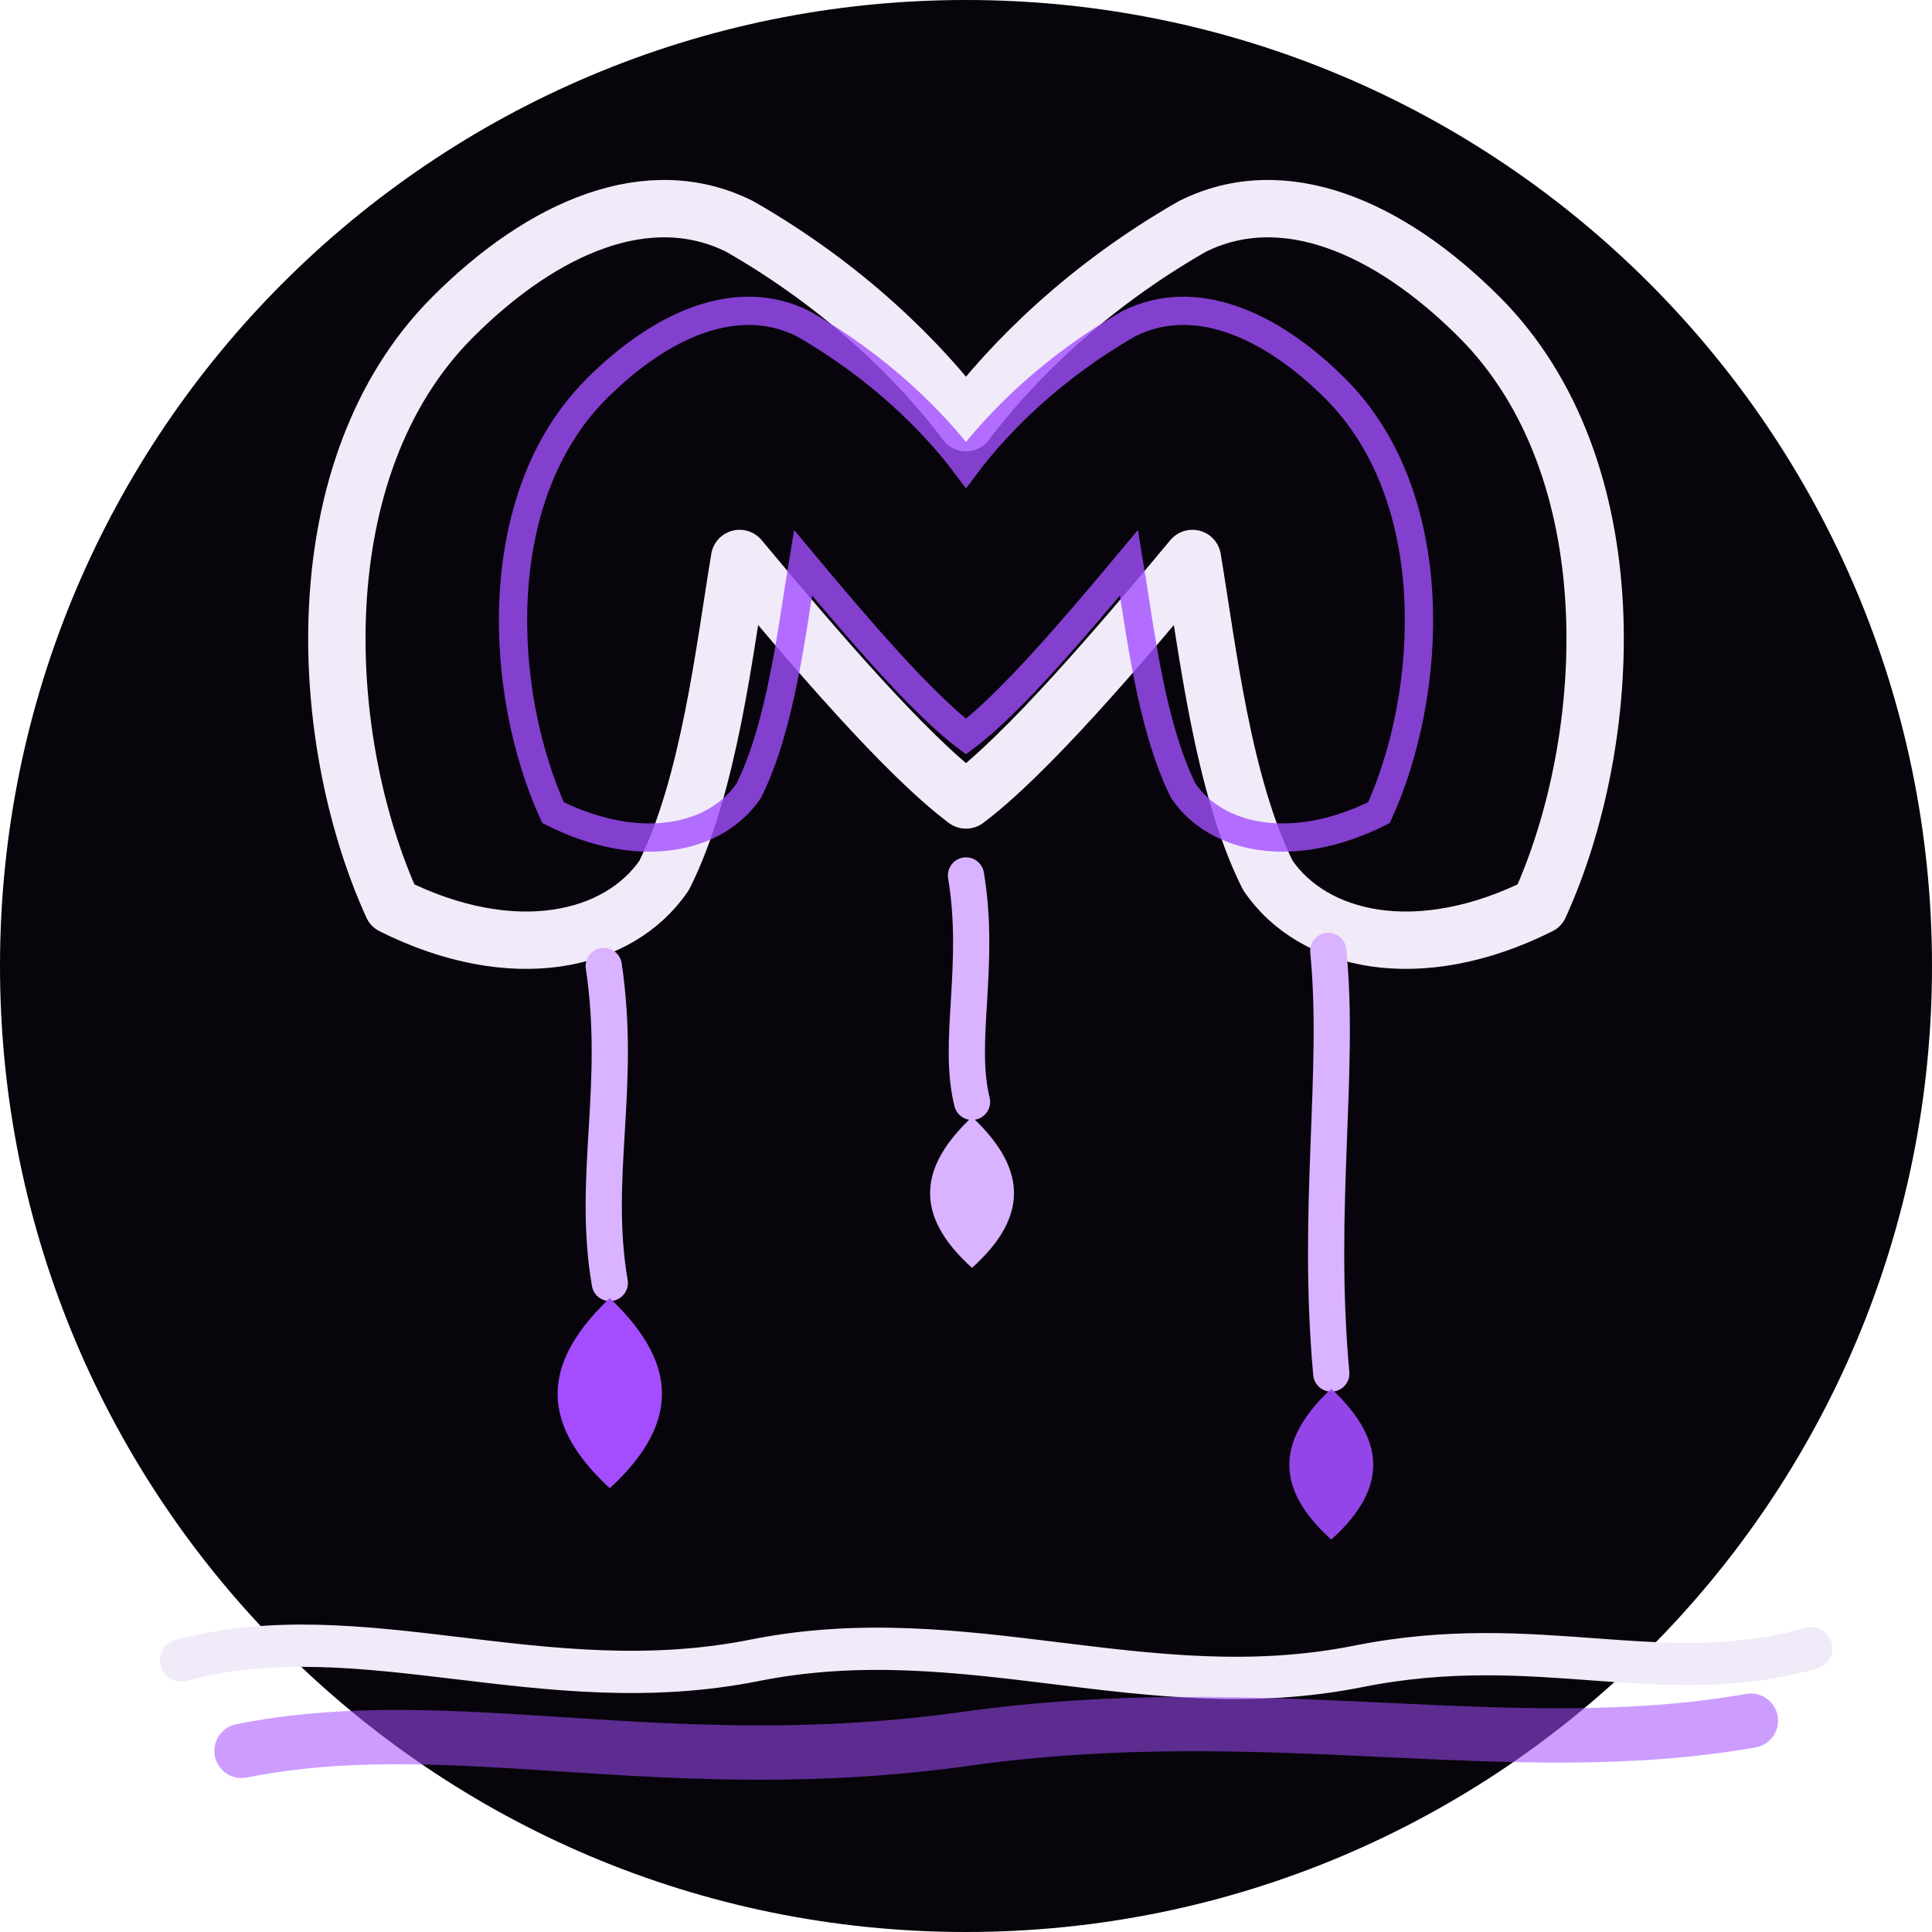
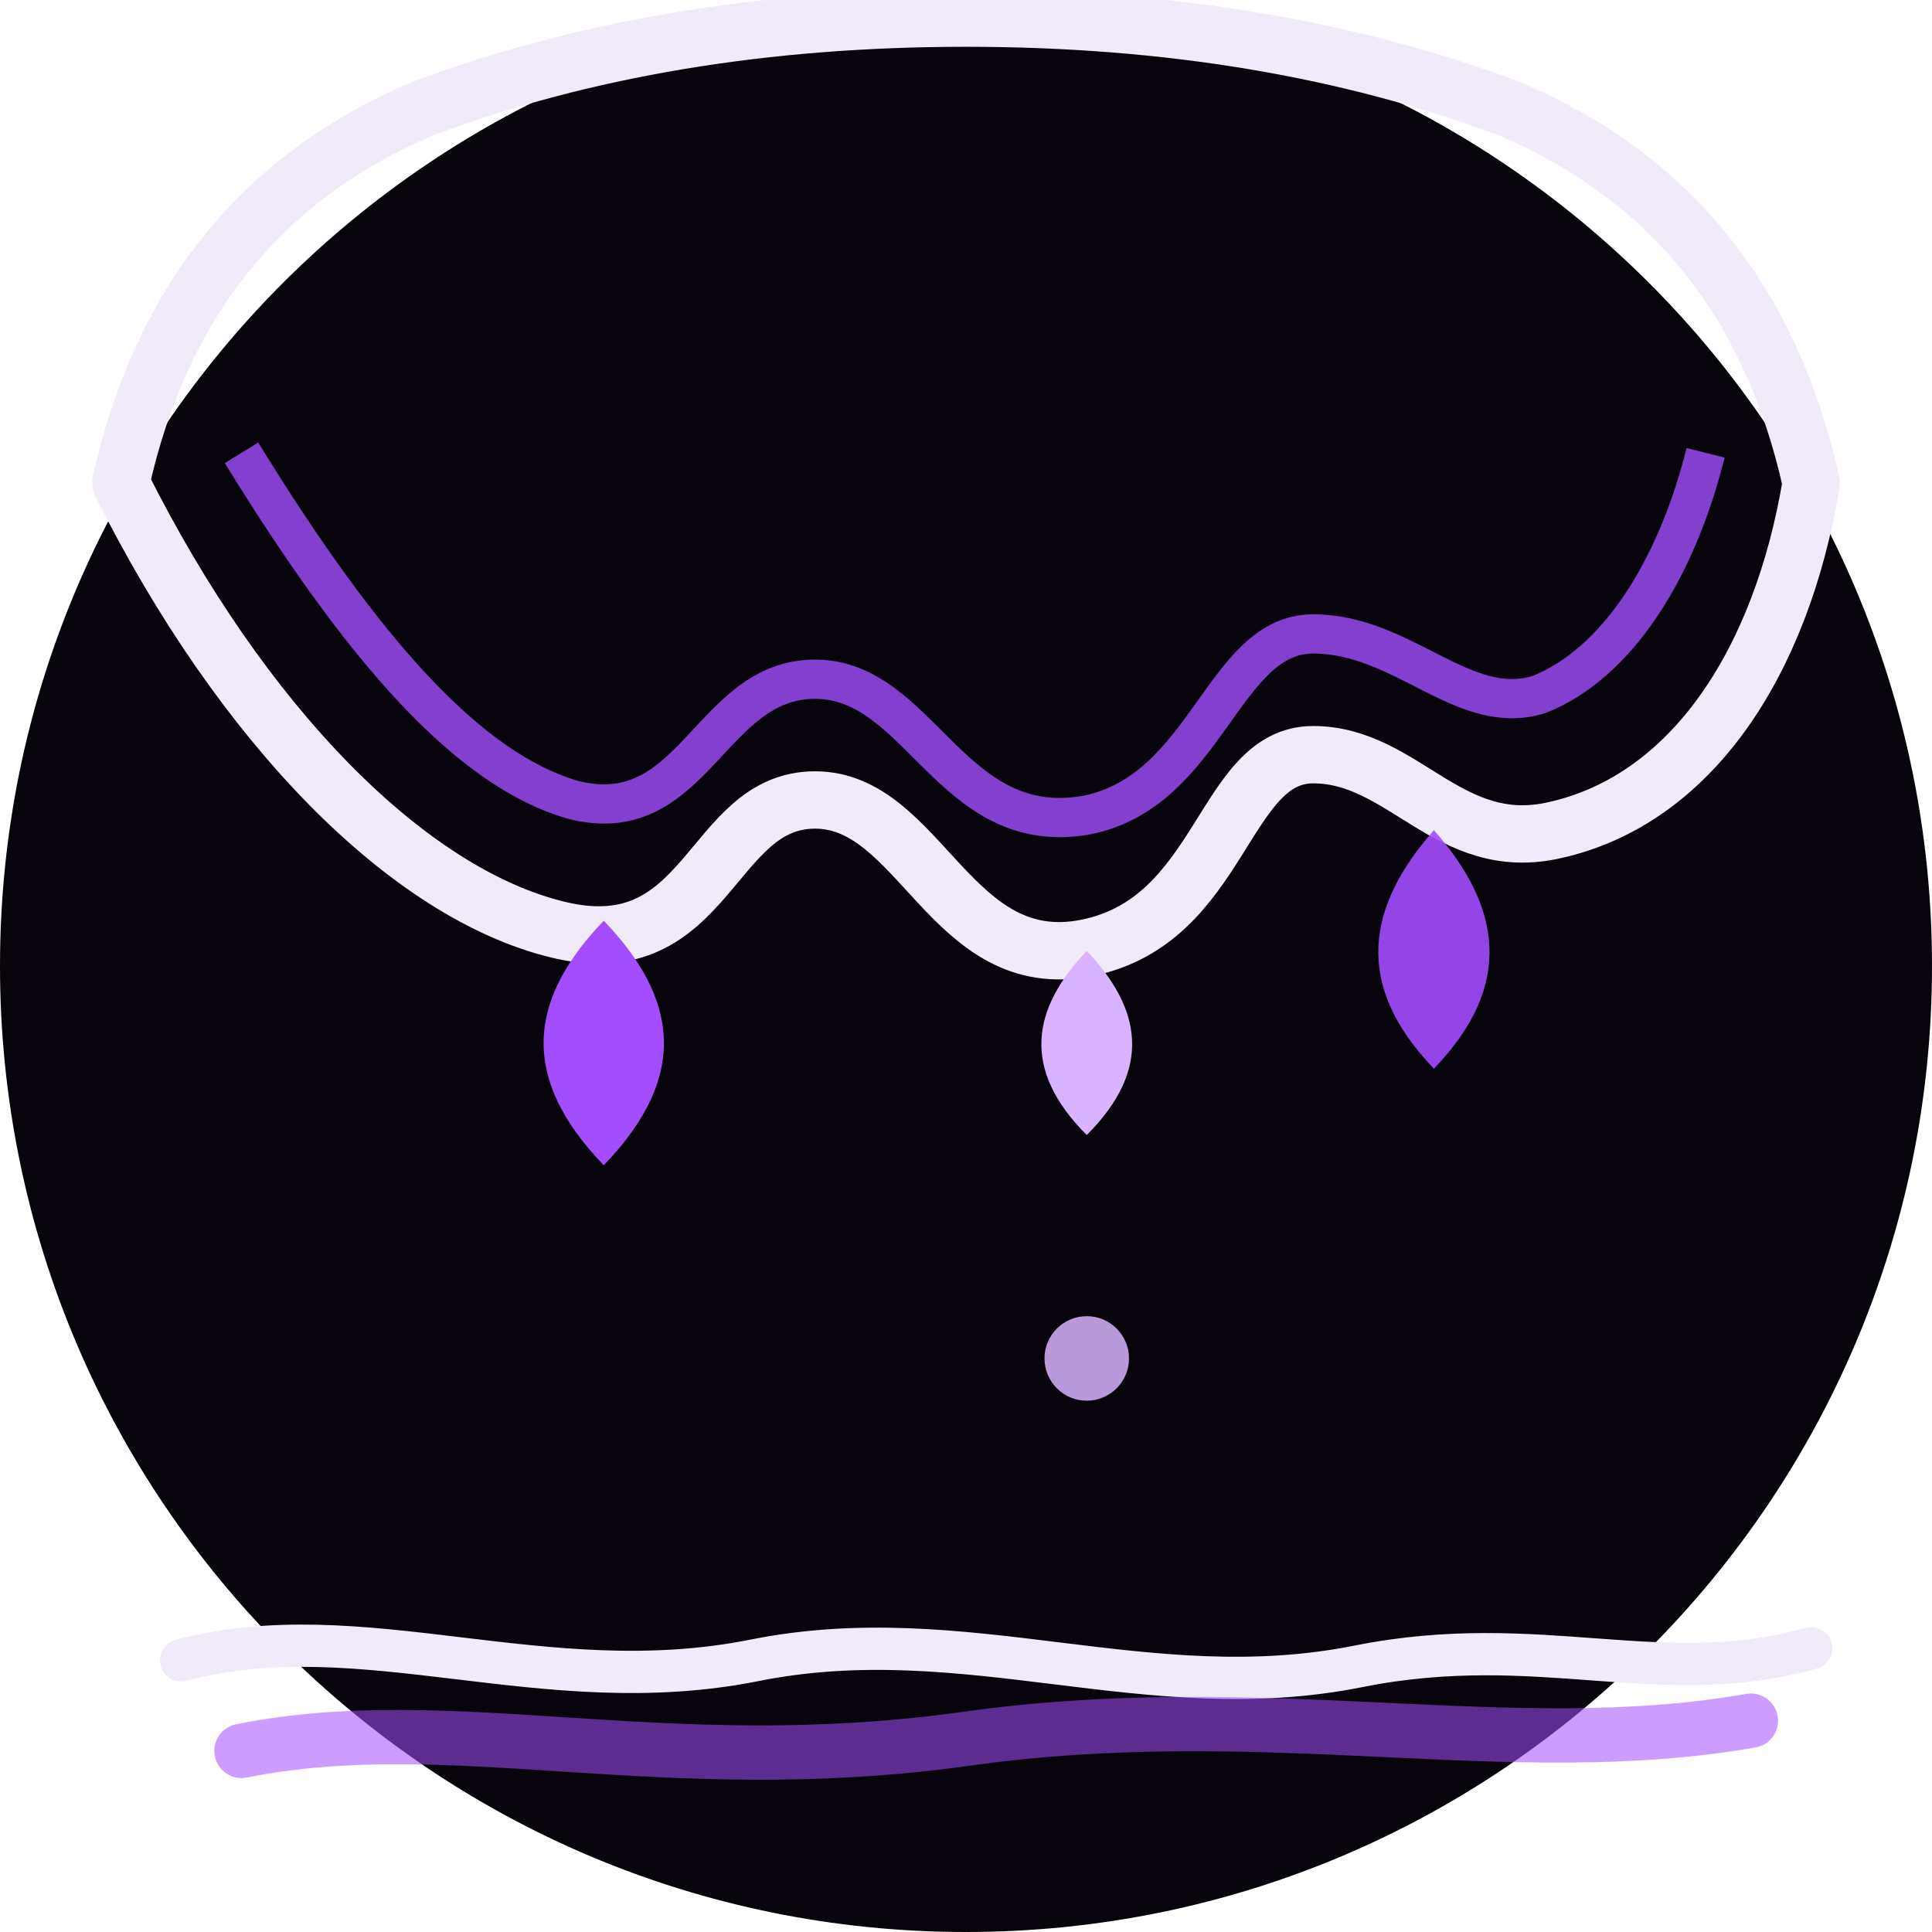
<svg xmlns="http://www.w3.org/2000/svg" viewBox="0 0 64 64">
  <circle cx="32" cy="32" r="32" fill="#07040b" />
-   <path d="M 13 30            C 10.5 24.5 10 15.5 15 10.5            C 18 7.5 21.5 6 24.5 7.5            C 28 9.5 30.5 12 32 14            C 33.5 12 36 9.5 39.5 7.5            C 42.5 6 46 7.5 49 10.5            C 54 15.5 53.5 24.5 51 30            C 47 32 43.5 31.2 42 29            C 40.5 26 40 21.5 39.5 18.5            C 37 21.5 34 25 32 26.5            C 30 25 27 21.5 24.5 18.5            C 24 21.5 23.5 26 22 29            C 20.5 31.2 17 32 13 30 Z" fill="none" stroke="#f1eaf8" stroke-width="1.9" stroke-linejoin="round" />
-   <path d="M 13 30            C 10.5 24.5 10 15.5 15 10.5            C 18 7.5 21.5 6 24.5 7.5            C 28 9.5 30.5 12 32 14            C 33.5 12 36 9.5 39.5 7.5            C 42.5 6 46 7.5 49 10.5            C 54 15.5 53.5 24.5 51 30            C 47 32 43.5 31.2 42 29            C 40.5 26 40 21.5 39.5 18.5            C 37 21.5 34 25 32 26.5            C 30 25 27 21.5 24.5 18.5            C 24 21.5 23.5 26 22 29            C 20.5 31.2 17 32 13 30 Z" transform="translate(32 19) scale(0.72) translate(-32 -19)" fill="none" stroke="#a34dff" stroke-width="1.3" opacity="0.8" />
-   <g stroke="#d9b3ff" stroke-width="1.2" stroke-linecap="round" fill="none">
-     <path d="M 20 32 C 20.6 36 19.6 39 20.2 42.5" />
-     <path d="M 32 29 C 32.5 32 31.7 34.5 32.2 36.5" />
-     <path d="M 44 31.5 C 44.4 35.5 43.6 40 44.1 45.5" />
-   </g>
-   <path d="M 20.2 43 C 22.3 45 22.7 47 20.2 49.3 C 17.7 47 18.1 45 20.2 43 Z" fill="#a34dff" />
-   <path d="M 32.2 37 C 33.9 38.6 34.2 40.2 32.2 42 C 30.2 40.2 30.5 38.6 32.2 37 Z" fill="#d9b3ff" />
-   <path d="M 44.1 46 C 45.8 47.6 46.1 49.2 44.1 51 C 42.1 49.2 42.4 47.6 44.1 46 Z" fill="#a34dff" opacity="0.9" />
+   <path d="M 4 16            Q 6 7 14 3.6            Q 22 0.6 32 0.6            Q 42 0.6 50 3.6            Q 58 7 60 16            C 59 22 56 26.5 51.5 27.5            C 48 28.3 46.5 25 43.5 25            C 40.5 25 40.5 30.5 36 31.4            C 31.5 32.3 30.5 26.5 27 26.5            C 23.5 26.5 23.5 32 18.5 30.8            C 13.5 29.6 8 24 4 16 Z" fill="none" stroke="#f1eaf8" stroke-width="1.9" stroke-linejoin="round" />
+   <path d="M 8 15            C 12 21.5 15.5 25.5 19 26.5            C 23 27.5 23.5 22.5 27 22.5            C 30.5 22.5 31.5 27.8 36 27            C 40 26.2 40.5 21 43.5 21            C 46.5 21 48.5 23.8 51 23            C 53.5 22 55.5 19 56.5 15" fill="none" stroke="#a34dff" stroke-width="1.3" opacity="0.8" />
+   <path d="M 20 30.5 C 22.4 33 22.9 35.6 20 38.6 C 17.1 35.6 17.6 33 20 30.5 Z" fill="#a34dff" />
+   <path d="M 36 31.5 C 37.8 33.4 38.2 35.4 36 37.6 C 33.8 35.4 34.2 33.4 36 31.5 Z" fill="#d9b3ff" />
+   <path d="M 47.5 27.5 C 49.7 30 50.2 32.6 47.5 35.4 C 44.8 32.6 45.3 30 47.5 27.5 Z" fill="#a34dff" opacity="0.9" />
+   <circle cx="36" cy="45" r="1.4" fill="#d9b3ff" opacity="0.85" />
  <path d="M 6 55 C 12 53.4 18 56.4 25 55 C 32 53.6 38 56.6 45 55.2 C 51 54 55 56 60 54.6" fill="none" stroke="#f1eaf8" stroke-width="1.4" stroke-linecap="round" />
  <path d="M 8 58 C 15 56.6 22 59 32 57.6 C 42 56.2 50 58.4 58 57" fill="none" stroke="#a34dff" stroke-width="1.8" opacity="0.55" stroke-linecap="round" />
</svg>
